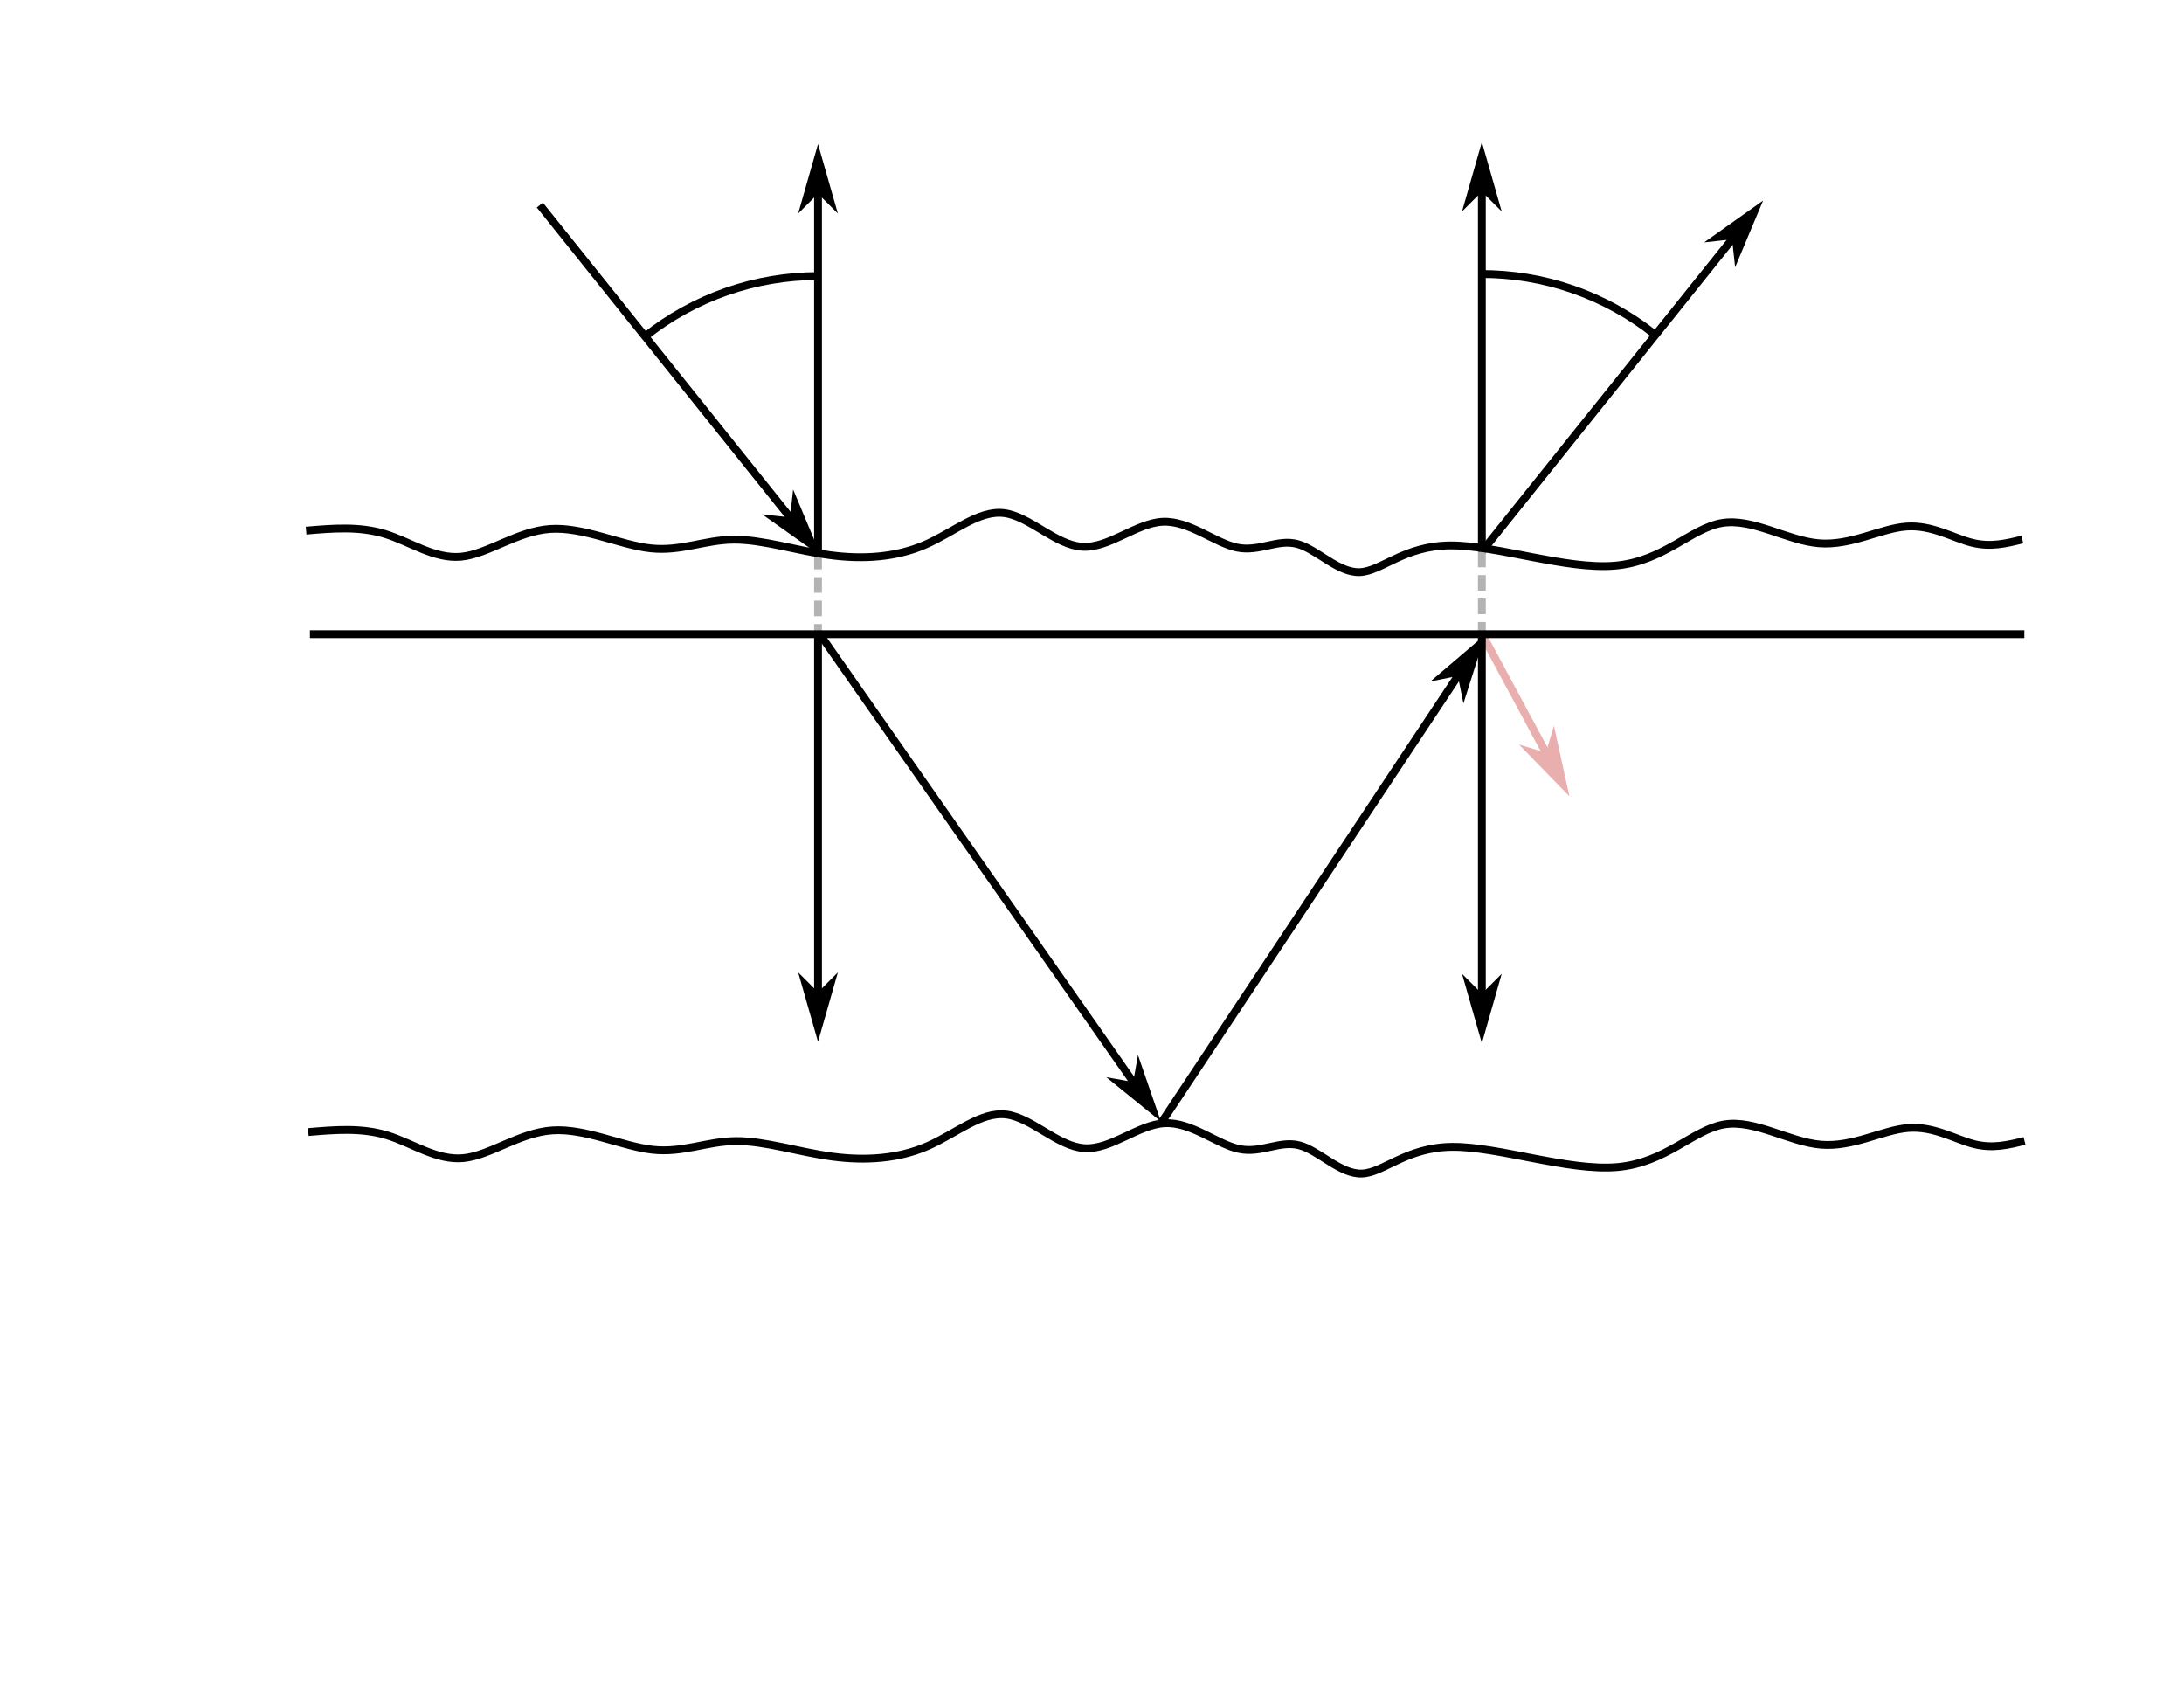
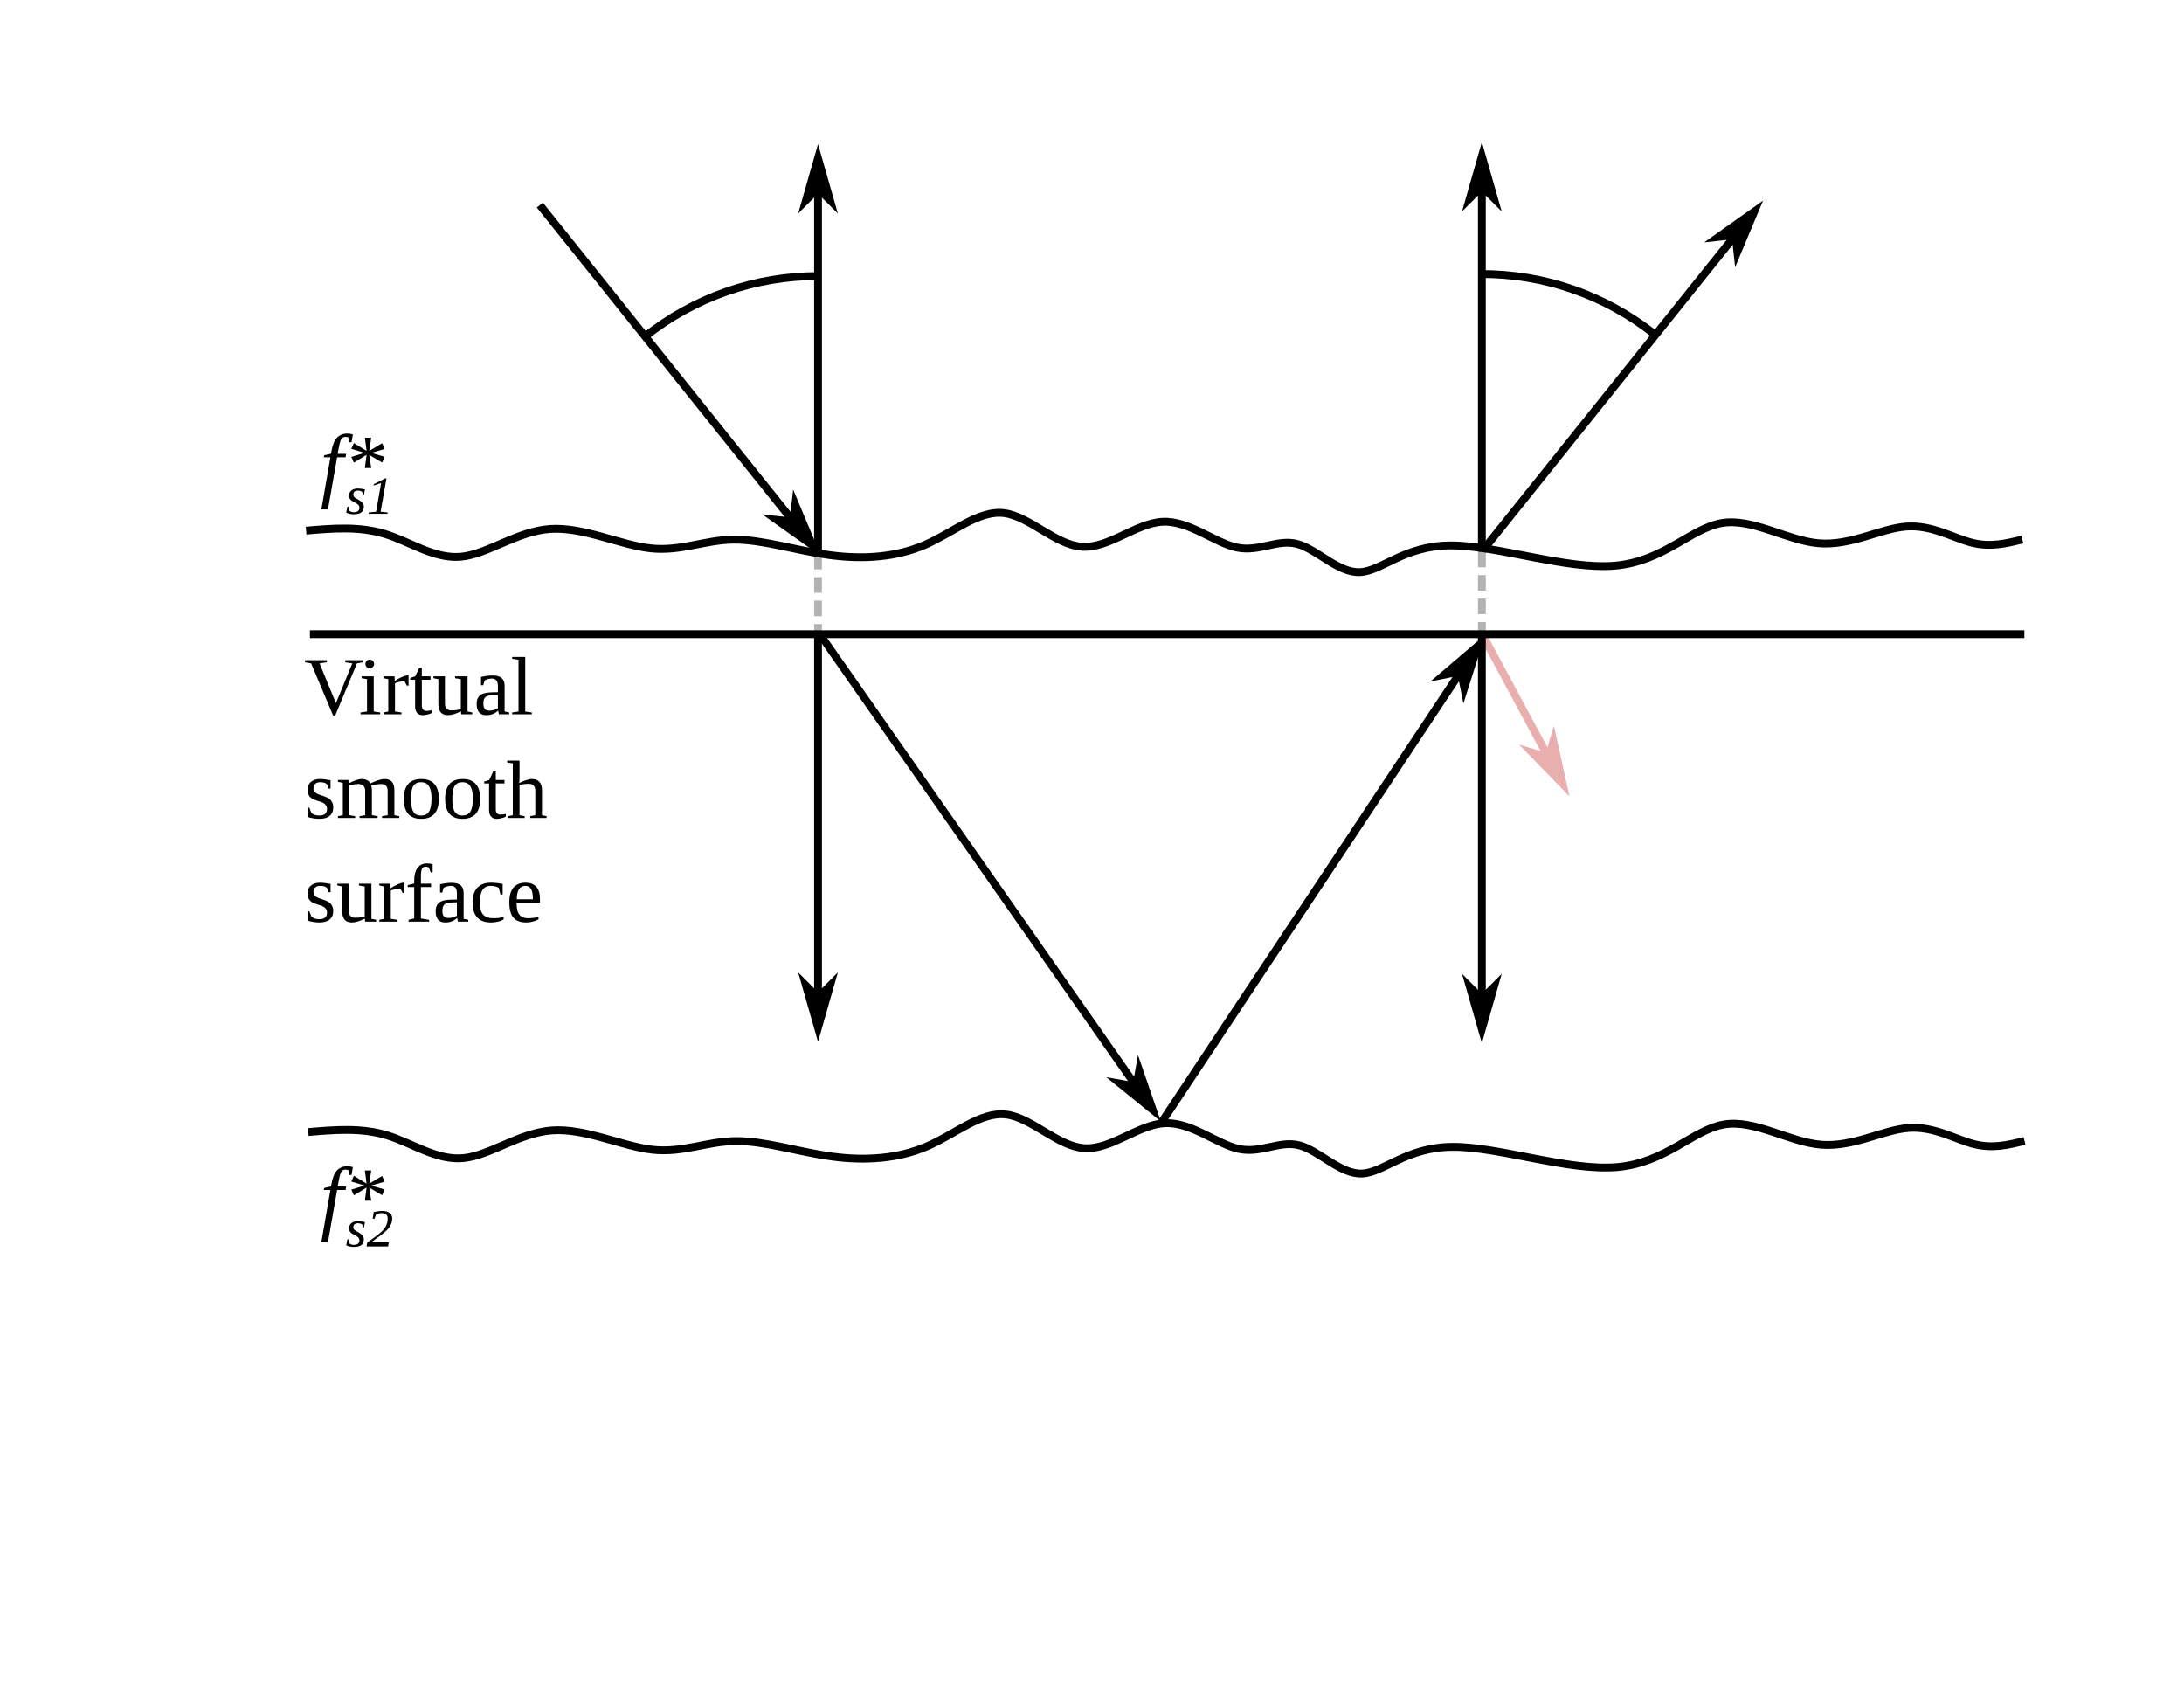
<svg xmlns="http://www.w3.org/2000/svg" xmlns:xlink="http://www.w3.org/1999/xlink" width="11in" height="8.5in" viewBox="0 0 279.4 215.9" version="1.1" id="svg8">
  <defs id="defs2">
    <marker style="overflow:visible;" id="marker10270" refX="0.0" refY="0.0" orient="auto">
      <path transform="scale(0.4) rotate(180) translate(10,0)" style="fill-rule:evenodd;stroke:#000000;stroke-width:1pt;stroke-opacity:1;fill:#000000;fill-opacity:1" d="M 0.0,0.0 L 5.0,-5.0 L -12.5,0.0 L 5.0,5.0 L 0.0,0.0 z " id="path10268" />
    </marker>
    <marker style="overflow:visible;" id="marker10152" refX="0.0" refY="0.0" orient="auto">
      <path transform="scale(0.4) rotate(180) translate(10,0)" style="fill-rule:evenodd;stroke:#000000;stroke-width:1pt;stroke-opacity:1;fill:#000000;fill-opacity:1" d="M 0.0,0.0 L 5.0,-5.0 L -12.5,0.0 L 5.0,5.0 L 0.0,0.0 z " id="path10150" />
    </marker>
    <marker orient="auto" refY="0.0" refX="0.0" id="marker9164" style="overflow:visible;">
      <path id="path9162" d="M 0.0,0.0 L 5.0,-5.0 L -12.5,0.0 L 5.0,5.0 L 0.0,0.0 z " style="fill-rule:evenodd;stroke:#000000;stroke-width:1pt;stroke-opacity:1;fill:#000000;fill-opacity:1" transform="scale(0.4) rotate(180) translate(10,0)" />
    </marker>
    <marker orient="auto" refY="0.0" refX="0.0" id="marker8602" style="overflow:visible;">
      <path id="path8600" d="M 0.0,0.0 L 5.0,-5.0 L -12.5,0.0 L 5.0,5.0 L 0.0,0.0 z " style="fill-rule:evenodd;stroke:#e9afaf;stroke-width:1pt;stroke-opacity:1;fill:#e9afaf;fill-opacity:1" transform="scale(0.4) rotate(180) translate(10,0)" />
    </marker>
    <marker orient="auto" refY="0.0" refX="0.0" id="marker8400" style="overflow:visible;">
      <path id="path8398" d="M 0.0,0.0 L 5.0,-5.0 L -12.5,0.0 L 5.0,5.0 L 0.0,0.0 z " style="fill-rule:evenodd;stroke:#000000;stroke-width:1pt;stroke-opacity:1;fill:#000000;fill-opacity:1" transform="scale(0.4) rotate(180) translate(10,0)" />
    </marker>
    <marker style="overflow:visible;" id="marker7978" refX="0.0" refY="0.0" orient="auto">
      <path transform="scale(0.4) rotate(180) translate(10,0)" style="fill-rule:evenodd;stroke:#000000;stroke-width:1pt;stroke-opacity:1;fill:#000000;fill-opacity:1" d="M 0.0,0.0 L 5.0,-5.0 L -12.5,0.0 L 5.0,5.0 L 0.0,0.0 z " id="path7976" />
    </marker>
    <marker style="overflow:visible;" id="marker7970" refX="0.0" refY="0.0" orient="auto">
      <path transform="scale(0.4) rotate(180) translate(10,0)" style="fill-rule:evenodd;stroke:#000000;stroke-width:1pt;stroke-opacity:1;fill:#000000;fill-opacity:1" d="M 0.0,0.0 L 5.0,-5.0 L -12.5,0.0 L 5.0,5.0 L 0.0,0.0 z " id="path7968" />
    </marker>
    <marker style="overflow:visible;" id="marker7966" refX="0.0" refY="0.0" orient="auto">
      <path transform="scale(0.4) rotate(180) translate(10,0)" style="fill-rule:evenodd;stroke:#000000;stroke-width:1pt;stroke-opacity:1;fill:#000000;fill-opacity:1" d="M 0.0,0.0 L 5.0,-5.0 L -12.5,0.0 L 5.0,5.0 L 0.0,0.0 z " id="path7964" />
    </marker>
    <marker style="overflow:visible;" id="marker7962" refX="0.0" refY="0.0" orient="auto">
      <path transform="scale(0.4) rotate(180) translate(10,0)" style="fill-rule:evenodd;stroke:#000000;stroke-width:1pt;stroke-opacity:1;fill:#000000;fill-opacity:1" d="M 0.0,0.0 L 5.0,-5.0 L -12.5,0.0 L 5.0,5.0 L 0.0,0.0 z " id="path7960" />
    </marker>
    <marker orient="auto" refY="0.0" refX="0.0" id="marker7958" style="overflow:visible;">
      <path id="path7956" d="M 0.0,0.0 L 5.0,-5.0 L -12.5,0.0 L 5.0,5.0 L 0.0,0.0 z " style="fill-rule:evenodd;stroke:#000000;stroke-width:1pt;stroke-opacity:1;fill:#000000;fill-opacity:1" transform="scale(0.4) rotate(180) translate(10,0)" />
    </marker>
    <marker style="overflow:visible;" id="marker7948" refX="0.0" refY="0.0" orient="auto">
      <path transform="scale(0.2) rotate(180) translate(6,0)" style="fill-rule:evenodd;stroke:#000000;stroke-width:1pt;stroke-opacity:1;fill:#000000;fill-opacity:1" d="M 0.0,0.0 L 5.0,-5.0 L -12.5,0.0 L 5.0,5.0 L 0.0,0.0 z " id="path7946" />
    </marker>
    <marker style="overflow:visible;" id="marker7944" refX="0.0" refY="0.0" orient="auto">
      <path transform="scale(0.2) rotate(180) translate(6,0)" style="fill-rule:evenodd;stroke:#000000;stroke-width:1pt;stroke-opacity:1;fill:#000000;fill-opacity:1" d="M 0.0,0.0 L 5.0,-5.0 L -12.5,0.0 L 5.0,5.0 L 0.0,0.0 z " id="path7942" />
    </marker>
    <marker style="overflow:visible;" id="marker7940" refX="0.0" refY="0.0" orient="auto">
      <path transform="scale(0.2) rotate(180) translate(6,0)" style="fill-rule:evenodd;stroke:#000000;stroke-width:1pt;stroke-opacity:1;fill:#000000;fill-opacity:1" d="M 0.0,0.0 L 5.0,-5.0 L -12.5,0.0 L 5.0,5.0 L 0.0,0.0 z " id="path7938" />
    </marker>
    <marker style="overflow:visible;" id="marker7936" refX="0.0" refY="0.0" orient="auto">
      <path transform="scale(0.2) rotate(180) translate(6,0)" style="fill-rule:evenodd;stroke:#000000;stroke-width:1pt;stroke-opacity:1;fill:#000000;fill-opacity:1" d="M 0.0,0.0 L 5.0,-5.0 L -12.5,0.0 L 5.0,5.0 L 0.0,0.0 z " id="path7934" />
    </marker>
    <marker orient="auto" refY="0.0" refX="0.0" id="marker7880" style="overflow:visible;">
      <path id="path7878" d="M 0.0,0.0 L 5.0,-5.0 L -12.5,0.0 L 5.0,5.0 L 0.0,0.0 z " style="fill-rule:evenodd;stroke:#000000;stroke-width:1pt;stroke-opacity:1;fill:#000000;fill-opacity:1" transform="scale(0.4) rotate(180) translate(10,0)" />
    </marker>
    <marker orient="auto" refY="0.0" refX="0.0" id="marker7872" style="overflow:visible;">
      <path id="path7592" d="M 0.0,0.0 L 5.0,-5.0 L -12.5,0.0 L 5.0,5.0 L 0.0,0.0 z " style="fill-rule:evenodd;stroke:#000000;stroke-width:1pt;stroke-opacity:1;fill:#000000;fill-opacity:1" transform="scale(0.8) rotate(180) translate(12.5,0)" />
    </marker>
    <marker style="overflow:visible;" id="marker7865" refX="0.0" refY="0.0" orient="auto">
      <path transform="scale(0.2) rotate(180) translate(6,0)" style="fill-rule:evenodd;stroke:#000000;stroke-width:1pt;stroke-opacity:1;fill:#000000;fill-opacity:1" d="M 0.0,0.0 L 5.0,-5.0 L -12.5,0.0 L 5.0,5.0 L 0.0,0.0 z " id="path7863" />
    </marker>
    <marker orient="auto" refY="0.0" refX="0.0" id="Arrow1Mend" style="overflow:visible;">
      <path id="path7598" d="M 0.0,0.0 L 5.0,-5.0 L -12.5,0.0 L 5.0,5.0 L 0.0,0.0 z " style="fill-rule:evenodd;stroke:#000000;stroke-width:1pt;stroke-opacity:1;fill:#000000;fill-opacity:1" transform="scale(0.4) rotate(180) translate(10,0)" />
    </marker>
    <marker orient="auto" refY="0.0" refX="0.0" id="marker7241" style="overflow:visible;">
      <path id="path7239" d="M 0.0,0.0 L 5.0,-5.0 L -12.5,0.0 L 5.0,5.0 L 0.0,0.0 z " style="fill-rule:evenodd;stroke:#000000;stroke-width:1pt;stroke-opacity:1;fill:#000000;fill-opacity:1" transform="scale(0.4) rotate(180) translate(10,0)" />
    </marker>
    <marker orient="auto" refY="0.0" refX="0.0" id="marker5167" style="overflow:visible;">
      <path id="path5165" d="M 0.0,0.0 L 5.0,-5.0 L -12.5,0.0 L 5.0,5.0 L 0.0,0.0 z " style="fill-rule:evenodd;stroke:#000000;stroke-width:1pt;stroke-opacity:1;fill:#000000;fill-opacity:1" transform="scale(0.4) rotate(180) translate(10,0)" />
    </marker>
    <marker orient="auto" refY="0.0" refX="0.0" id="marker1337" style="overflow:visible;">
      <path id="path854" d="M 0.0,0.0 L 5.0,-5.0 L -12.5,0.0 L 5.0,5.0 L 0.0,0.0 z " style="fill-rule:evenodd;stroke:#000000;stroke-width:1pt;stroke-opacity:1;fill:#000000;fill-opacity:1" transform="scale(0.8) rotate(180) translate(12.5,0)" />
    </marker>
    <marker orient="auto" refY="0.0" refX="0.0" id="Arrow1Lstart" style="overflow:visible">
      <path id="path851" d="M 0.0,0.0 L 5.0,-5.0 L -12.5,0.0 L 5.0,5.0 L 0.0,0.0 z " style="fill-rule:evenodd;stroke:#000000;stroke-width:1pt;stroke-opacity:1;fill:#000000;fill-opacity:1" transform="scale(0.8) translate(12.5,0)" />
    </marker>
    <marker orient="auto" refY="0.0" refX="0.0" id="Arrow2Mend" style="overflow:visible;">
      <path id="path878" style="fill-rule:evenodd;stroke-width:0.625;stroke-linejoin:round;stroke:#000000;stroke-opacity:1;fill:#000000;fill-opacity:1" d="M 8.719,4.034 L -2.207,0.016 L 8.719,-4.002 C 6.973,-1.63 6.983,1.616 8.719,4.034 z " transform="scale(0.6) rotate(180) translate(0,0)" />
    </marker>
    <marker orient="auto" refY="0.0" refX="0.0" id="marker1114" style="overflow:visible">
      <path id="path857" d="M 0.0,0.0 L 5.0,-5.0 L -12.5,0.0 L 5.0,5.0 L 0.0,0.0 z " style="fill-rule:evenodd;stroke:#000000;stroke-width:1pt;stroke-opacity:1;fill:#000000;fill-opacity:1" transform="scale(0.4) translate(10,0)" />
    </marker>
    <marker style="overflow:visible" id="marker57634" refX="0.0" refY="0.0" orient="auto">
      <path transform="scale(0.4) translate(10,0)" style="fill-rule:evenodd;stroke:#000000;stroke-width:1pt;stroke-opacity:1;fill:#000000;fill-opacity:1" d="M 0.0,0.0 L 5.0,-5.0 L -12.5,0.0 L 5.0,5.0 L 0.0,0.0 z " id="path57632" />
    </marker>
    <marker orient="auto" refY="0.0" refX="0.0" id="DotL" style="overflow:visible">
      <path id="path4925" d="M -2.5,-1.0 C -2.5,1.76 -4.74,4.0 -7.5,4.0 C -10.26,4.0 -12.5,1.76 -12.5,-1.0 C -12.5,-3.76 -10.26,-6.0 -7.5,-6.0 C -4.74,-6.0 -2.5,-3.76 -2.5,-1.0 z " style="fill-rule:evenodd;stroke:#000000;stroke-width:1pt;stroke-opacity:1;fill:#000000;fill-opacity:1" transform="scale(0.8) translate(7.4, 1)" />
    </marker>
    <marker orient="auto" refY="0.0" refX="0.0" id="Arrow1Sstart" style="overflow:visible">
      <path id="path4876" d="M 0.0,0.0 L 5.0,-5.0 L -12.5,0.0 L 5.0,5.0 L 0.0,0.0 z " style="fill-rule:evenodd;stroke:#000000;stroke-width:1pt;stroke-opacity:1;fill:#000000;fill-opacity:1" transform="scale(0.2) translate(6,0)" />
    </marker>
    <marker orient="auto" refY="0.0" refX="0.0" id="Tail" style="overflow:visible">
      <g id="g4912" transform="scale(-1.2)" style="stroke:#000000;stroke-opacity:1;fill:#000000;fill-opacity:1">
        <path id="path4900" d="M -3.805,-3.959 L 0.544,0" style="fill:#000000;fill-rule:evenodd;stroke:#000000;stroke-width:0.8;stroke-linecap:round;stroke-opacity:1;fill-opacity:1" />
        <path id="path4902" d="M -1.287,-3.959 L 3.062,0" style="fill:#000000;fill-rule:evenodd;stroke:#000000;stroke-width:0.8;stroke-linecap:round;stroke-opacity:1;fill-opacity:1" />
        <path id="path4904" d="M 1.305,-3.959 L 5.654,0" style="fill:#000000;fill-rule:evenodd;stroke:#000000;stroke-width:0.8;stroke-linecap:round;stroke-opacity:1;fill-opacity:1" />
        <path id="path4906" d="M -3.805,4.178 L 0.544,0.22" style="fill:#000000;fill-rule:evenodd;stroke:#000000;stroke-width:0.8;stroke-linecap:round;stroke-opacity:1;fill-opacity:1" />
        <path id="path4908" d="M -1.287,4.178 L 3.062,0.22" style="fill:#000000;fill-rule:evenodd;stroke:#000000;stroke-width:0.8;stroke-linecap:round;stroke-opacity:1;fill-opacity:1" />
        <path id="path4910" d="M 1.305,4.178 L 5.654,0.22" style="fill:#000000;fill-rule:evenodd;stroke:#000000;stroke-width:0.8;stroke-linecap:round;stroke-opacity:1;fill-opacity:1" />
      </g>
    </marker>
    <marker orient="auto" refY="0.0" refX="0.0" id="Arrow1Lend" style="overflow:visible;">
      <path id="path4867" d="M 0.0,0.0 L 5.0,-5.0 L -12.5,0.0 L 5.0,5.0 L 0.0,0.0 z " style="fill-rule:evenodd;stroke:#000000;stroke-width:1pt;stroke-opacity:1;fill:#000000;fill-opacity:1" transform="scale(0.8) rotate(180) translate(12.5,0)" />
    </marker>
    <marker orient="auto" refY="0.0" refX="0.0" id="Arrow1Mstart" style="overflow:visible">
      <path id="path4870" d="M 0.0,0.0 L 5.0,-5.0 L -12.5,0.0 L 5.0,5.0 L 0.0,0.0 z " style="fill-rule:evenodd;stroke:#000000;stroke-width:1pt;stroke-opacity:1;fill:#000000;fill-opacity:1" transform="scale(0.4) translate(10,0)" />
    </marker>
  </defs>
  <g id="layer10" style="display:none">
    <path id="use4835" d="M 37.053,195.685 H 256.379" style="display:inline;fill:none;fill-rule:evenodd;stroke:#000000;stroke-width:1;stroke-linecap:butt;stroke-linejoin:miter;stroke-miterlimit:4;stroke-dasharray:none;stroke-dashoffset:0;stroke-opacity:1" />
    <path style="display:inline;fill:none;fill-rule:evenodd;stroke:#000000;stroke-width:1;stroke-linecap:butt;stroke-linejoin:miter;stroke-miterlimit:4;stroke-dasharray:none;stroke-opacity:1" d="m 37.332,188.236 c 3.396,-0.288 6.79,-0.576 10.045,0.411 3.255,0.988 6.371,3.25 9.793,2.919 3.422,-0.33 7.153,-3.252 11.383,-3.542 4.23,-0.29 8.957,2.051 12.839,2.473 3.882,0.422 6.921,-1.075 10.621,-1.107 3.7,-0.032 8.056,1.402 12.323,1.975 4.267,0.573 8.444,0.286 12.131,-1.299 3.686,-1.586 6.883,-4.47 10.148,-4.071 3.265,0.399 6.594,4.081 9.998,4.302 3.404,0.222 6.885,-3.016 10.28,-3.192 3.396,-0.176 6.702,2.71 9.529,3.296 2.827,0.586 5.176,-1.128 7.701,-0.463 2.525,0.666 5.223,3.71 8.006,3.602 2.783,-0.108 5.655,-3.367 11.565,-3.411 5.91,-0.045 14.853,3.124 21.074,2.587 6.221,-0.537 9.719,-4.781 13.665,-5.448 3.945,-0.668 8.331,2.24 12.421,2.583 4.089,0.343 7.88,-1.879 11.156,-2.134 3.276,-0.255 6.031,1.458 8.423,2.061 2.392,0.603 4.424,0.097 6.455,-0.41" id="path4008" />
  </g>
  <g id="layer11" style="display:inline">
    <path style="display:inline;fill:none;fill-rule:evenodd;stroke:#e9afaf;stroke-width:1;stroke-linecap:butt;stroke-linejoin:miter;stroke-miterlimit:4;stroke-dasharray:none;stroke-opacity:1;marker-end:url(#marker8602)" d="m 189.575,81.05 10.263,19.072" id="path8594" />
    <path id="use1605" d="m 69.063,26.231 34.745,43.369" style="display:inline;fill:none;fill-rule:evenodd;stroke:#000000;stroke-width:1;stroke-linecap:butt;stroke-linejoin:miter;stroke-miterlimit:4;stroke-dasharray:none;stroke-opacity:1;marker-end:url(#marker7962)" />
    <path id="use2121" d="m 189.575,70.564 34.745,-43.369" style="display:inline;fill:none;fill-rule:evenodd;stroke:#000000;stroke-width:1;stroke-linecap:butt;stroke-linejoin:miter;stroke-miterlimit:4;stroke-dasharray:none;stroke-opacity:1;marker-end:url(#marker7966)" />
    <path style="display:inline;fill:none;fill-rule:evenodd;stroke:#000000;stroke-width:0.973;stroke-linecap:butt;stroke-linejoin:miter;stroke-miterlimit:4;stroke-dasharray:none;stroke-opacity:1;marker-end:url(#marker7958)" d="m 104.773,80.964 42.642,60.922" id="path4901" />
    <path id="path5159" d="M 148.556,143.637 188.925,82.815" style="display:inline;fill:none;fill-rule:evenodd;stroke:#000000;stroke-width:1;stroke-linecap:butt;stroke-linejoin:miter;stroke-miterlimit:4;stroke-dasharray:none;stroke-opacity:1;marker-end:url(#marker7978)" />
    <path style="fill:none;fill-rule:evenodd;stroke:#b3b3b3;stroke-width:1;stroke-linecap:butt;stroke-linejoin:miter;stroke-miterlimit:4;stroke-dasharray:2, 1;stroke-dashoffset:0;stroke-opacity:1" d="m 104.65,70.825 v 10.409" id="path7225" />
    <path style="fill:none;fill-rule:evenodd;stroke:#b3b3b3;stroke-width:1;stroke-linecap:butt;stroke-linejoin:miter;stroke-miterlimit:4;stroke-dasharray:2, 1;stroke-dashoffset:0;stroke-opacity:1" d="M 189.575,70.564 V 81.05" id="path7227" />
    <path style="fill:none;fill-rule:evenodd;stroke:#000000;stroke-width:1;stroke-linecap:butt;stroke-linejoin:miter;stroke-miterlimit:4;stroke-dasharray:none;stroke-opacity:1;marker-end:url(#marker7970)" d="M 104.65,70.825 V 20.396" id="path7571" />
    <path id="path8392" d="M 189.575,70.564 V 20.135" style="fill:none;fill-rule:evenodd;stroke:#000000;stroke-width:1;stroke-linecap:butt;stroke-linejoin:miter;stroke-miterlimit:4;stroke-dasharray:none;stroke-opacity:1;marker-end:url(#marker8400)" />
    <path style="fill:none;stroke:#000000;stroke-width:1;stroke-miterlimit:4;stroke-dasharray:none;stroke-dashoffset:0" id="path8542" d="m 82.454,43.102 a 35.513,35.513 0 0 1 22.269,-7.79" />
    <path d="m 189.367,35.052 a 35.513,35.513 0 0 1 22.332,7.732" id="path8544" style="fill:none;stroke:#000000;stroke-width:1;stroke-miterlimit:4;stroke-dasharray:none;stroke-dashoffset:0" />
    <path id="path9156" d="M 104.65,80.867 V 131.297" style="fill:none;fill-rule:evenodd;stroke:#000000;stroke-width:1;stroke-linecap:butt;stroke-linejoin:miter;stroke-miterlimit:4;stroke-dasharray:none;stroke-opacity:1;marker-end:url(#marker9164)" />
    <path style="fill:none;fill-rule:evenodd;stroke:#000000;stroke-width:1;stroke-linecap:butt;stroke-linejoin:miter;stroke-miterlimit:4;stroke-dasharray:none;stroke-opacity:1;marker-end:url(#marker10270)" d="M 189.575,81.05 V 131.479" id="path10262" />
+     <flowRoot xml:space="preserve" id="flowRoot12956" style="font-style:normal;font-weight:normal;font-size:40px;line-height:125%;font-family:sans-serif;letter-spacing:0px;word-spacing:0px;fill:#000000;fill-opacity:1;stroke:none;stroke-width:1px;stroke-linecap:butt;stroke-linejoin:miter;stroke-opacity:1" transform="scale(0.2645833)">
+       <flowRegion id="flowRegion12958">
+         <rect id="rect12960" width="141.098" height="83.869" x="145.045" y="348.305" />
+       </flowRegion>
+       <flowPara id="flowPara12962" />
+     </flowRoot>
  </g>
-   <g id="layer5">
+   <g id="layer5" style="display:inline">
    <use style="display:inline" x="0" y="0" xlink:href="#path4008" id="use4023" transform="translate(2.109628,-43.43005)" width="100%" height="100%" />
+     <text id="text12978" y="156.638" x="40.987" style="font-style:normal;font-weight:normal;font-size:10.583px;line-height:125%;font-family:sans-serif;letter-spacing:0px;word-spacing:0px;display:inline;fill:#000000;fill-opacity:1;stroke:none;stroke-width:0.265px;stroke-linecap:butt;stroke-linejoin:miter;stroke-opacity:1" xml:space="preserve">
+       <tspan dx="0 1" dy="0 -1.14" style="font-style:italic;font-variant:normal;font-weight:normal;font-stretch:normal;font-family:'Times New Roman';-inkscape-font-specification:'Times New Roman, Italic';font-variant-ligatures:normal;font-variant-caps:normal;font-variant-numeric:normal;font-feature-settings:normal;text-align:start;writing-mode:lr-tb;baseline-shift:baseline;text-anchor:start;stroke-width:0.265px" y="156.638" x="40.987" id="tspan12976">f*<tspan dx="-5" dy="1.43" id="tspan12974" style="font-size:65%;baseline-shift:sub">s2</tspan>
+       </tspan>
+     </text>
  </g>
  <g id="layer4" style="display:inline">
-     <g id="layer7">
+     <g id="layer7" style="display:inline">
      <use style="display:inline" x="0" y="0" xlink:href="#use4835" id="use4850" transform="translate(2.596564,-114.5662)" width="100%" height="100%" />
+       <text xml:space="preserve" style="font-style:normal;font-weight:normal;font-size:10.583px;line-height:125%;font-family:sans-serif;letter-spacing:0px;word-spacing:0px;display:inline;fill:#000000;fill-opacity:1;stroke:none;stroke-width:0.265px;stroke-linecap:butt;stroke-linejoin:miter;stroke-opacity:1" x="38.899" y="91.372" id="text12984">
+         <tspan id="tspan12982" x="38.899" y="91.372" style="font-style:normal;font-variant:normal;font-weight:normal;font-stretch:normal;font-family:'Times New Roman';-inkscape-font-specification:'Times New Roman, ';font-variant-ligatures:normal;font-variant-caps:normal;font-variant-numeric:normal;font-feature-settings:normal;text-align:start;writing-mode:lr-tb;baseline-shift:baseline;text-anchor:start;stroke-width:0.265px">Virtual</tspan>
+         <tspan x="38.899" y="104.632" style="font-style:normal;font-variant:normal;font-weight:normal;font-stretch:normal;font-family:'Times New Roman';-inkscape-font-specification:'Times New Roman, ';font-variant-ligatures:normal;font-variant-caps:normal;font-variant-numeric:normal;font-feature-settings:normal;text-align:start;writing-mode:lr-tb;baseline-shift:baseline;text-anchor:start;stroke-width:0.265px" id="tspan12997">smooth</tspan>
+         <tspan x="38.899" y="117.891" style="font-style:normal;font-variant:normal;font-weight:normal;font-stretch:normal;font-family:'Times New Roman';-inkscape-font-specification:'Times New Roman, ';font-variant-ligatures:normal;font-variant-caps:normal;font-variant-numeric:normal;font-feature-settings:normal;text-align:start;writing-mode:lr-tb;baseline-shift:baseline;text-anchor:start;stroke-width:0.265px" id="tspan12986">surface</tspan>
+       </text>
+       <flowRoot xml:space="preserve" id="flowRoot12999" style="font-style:normal;font-weight:normal;font-size:40px;line-height:125%;font-family:sans-serif;letter-spacing:0px;word-spacing:0px;fill:#000000;fill-opacity:1;stroke:none;stroke-width:1px;stroke-linecap:butt;stroke-linejoin:miter;stroke-opacity:1" transform="scale(0.2645833)">
+         <flowRegion id="flowRegion13001">
+           <rect id="rect13003" width="59.202" height="40.455" x="87.816" y="375.932" />
+         </flowRegion>
+         <flowPara id="flowPara13005" />
+       </flowRoot>
    </g>
-     <g id="layer6">
+     <g id="layer6" style="display:inline">
      <use style="display:inline" x="0" y="0" xlink:href="#path4008" id="use4847" transform="translate(1.827449,-120.3588)" width="100%" height="100%" />
+       <text xml:space="preserve" style="font-style:normal;font-weight:normal;font-size:10.583px;line-height:125%;font-family:sans-serif;letter-spacing:0px;word-spacing:0px;display:inline;fill:#000000;fill-opacity:1;stroke:none;stroke-width:0.265px;stroke-linecap:butt;stroke-linejoin:miter;stroke-opacity:1" x="40.987" y="62.916" id="text12966">
+         <tspan id="tspan12964" x="40.987" y="62.916" style="font-style:italic;font-variant:normal;font-weight:normal;font-stretch:normal;font-family:'Times New Roman';-inkscape-font-specification:'Times New Roman, Italic';font-variant-ligatures:normal;font-variant-caps:normal;font-variant-numeric:normal;font-feature-settings:normal;text-align:start;writing-mode:lr-tb;baseline-shift:baseline;text-anchor:start;stroke-width:0.265px" dy="0 -1.14" dx="0 1">f*<tspan style="font-size:65%;baseline-shift:sub" id="tspan12968" dy="1.43" dx="-5">s1</tspan>
+         </tspan>
+       </text>
    </g>
  </g>
</svg>
